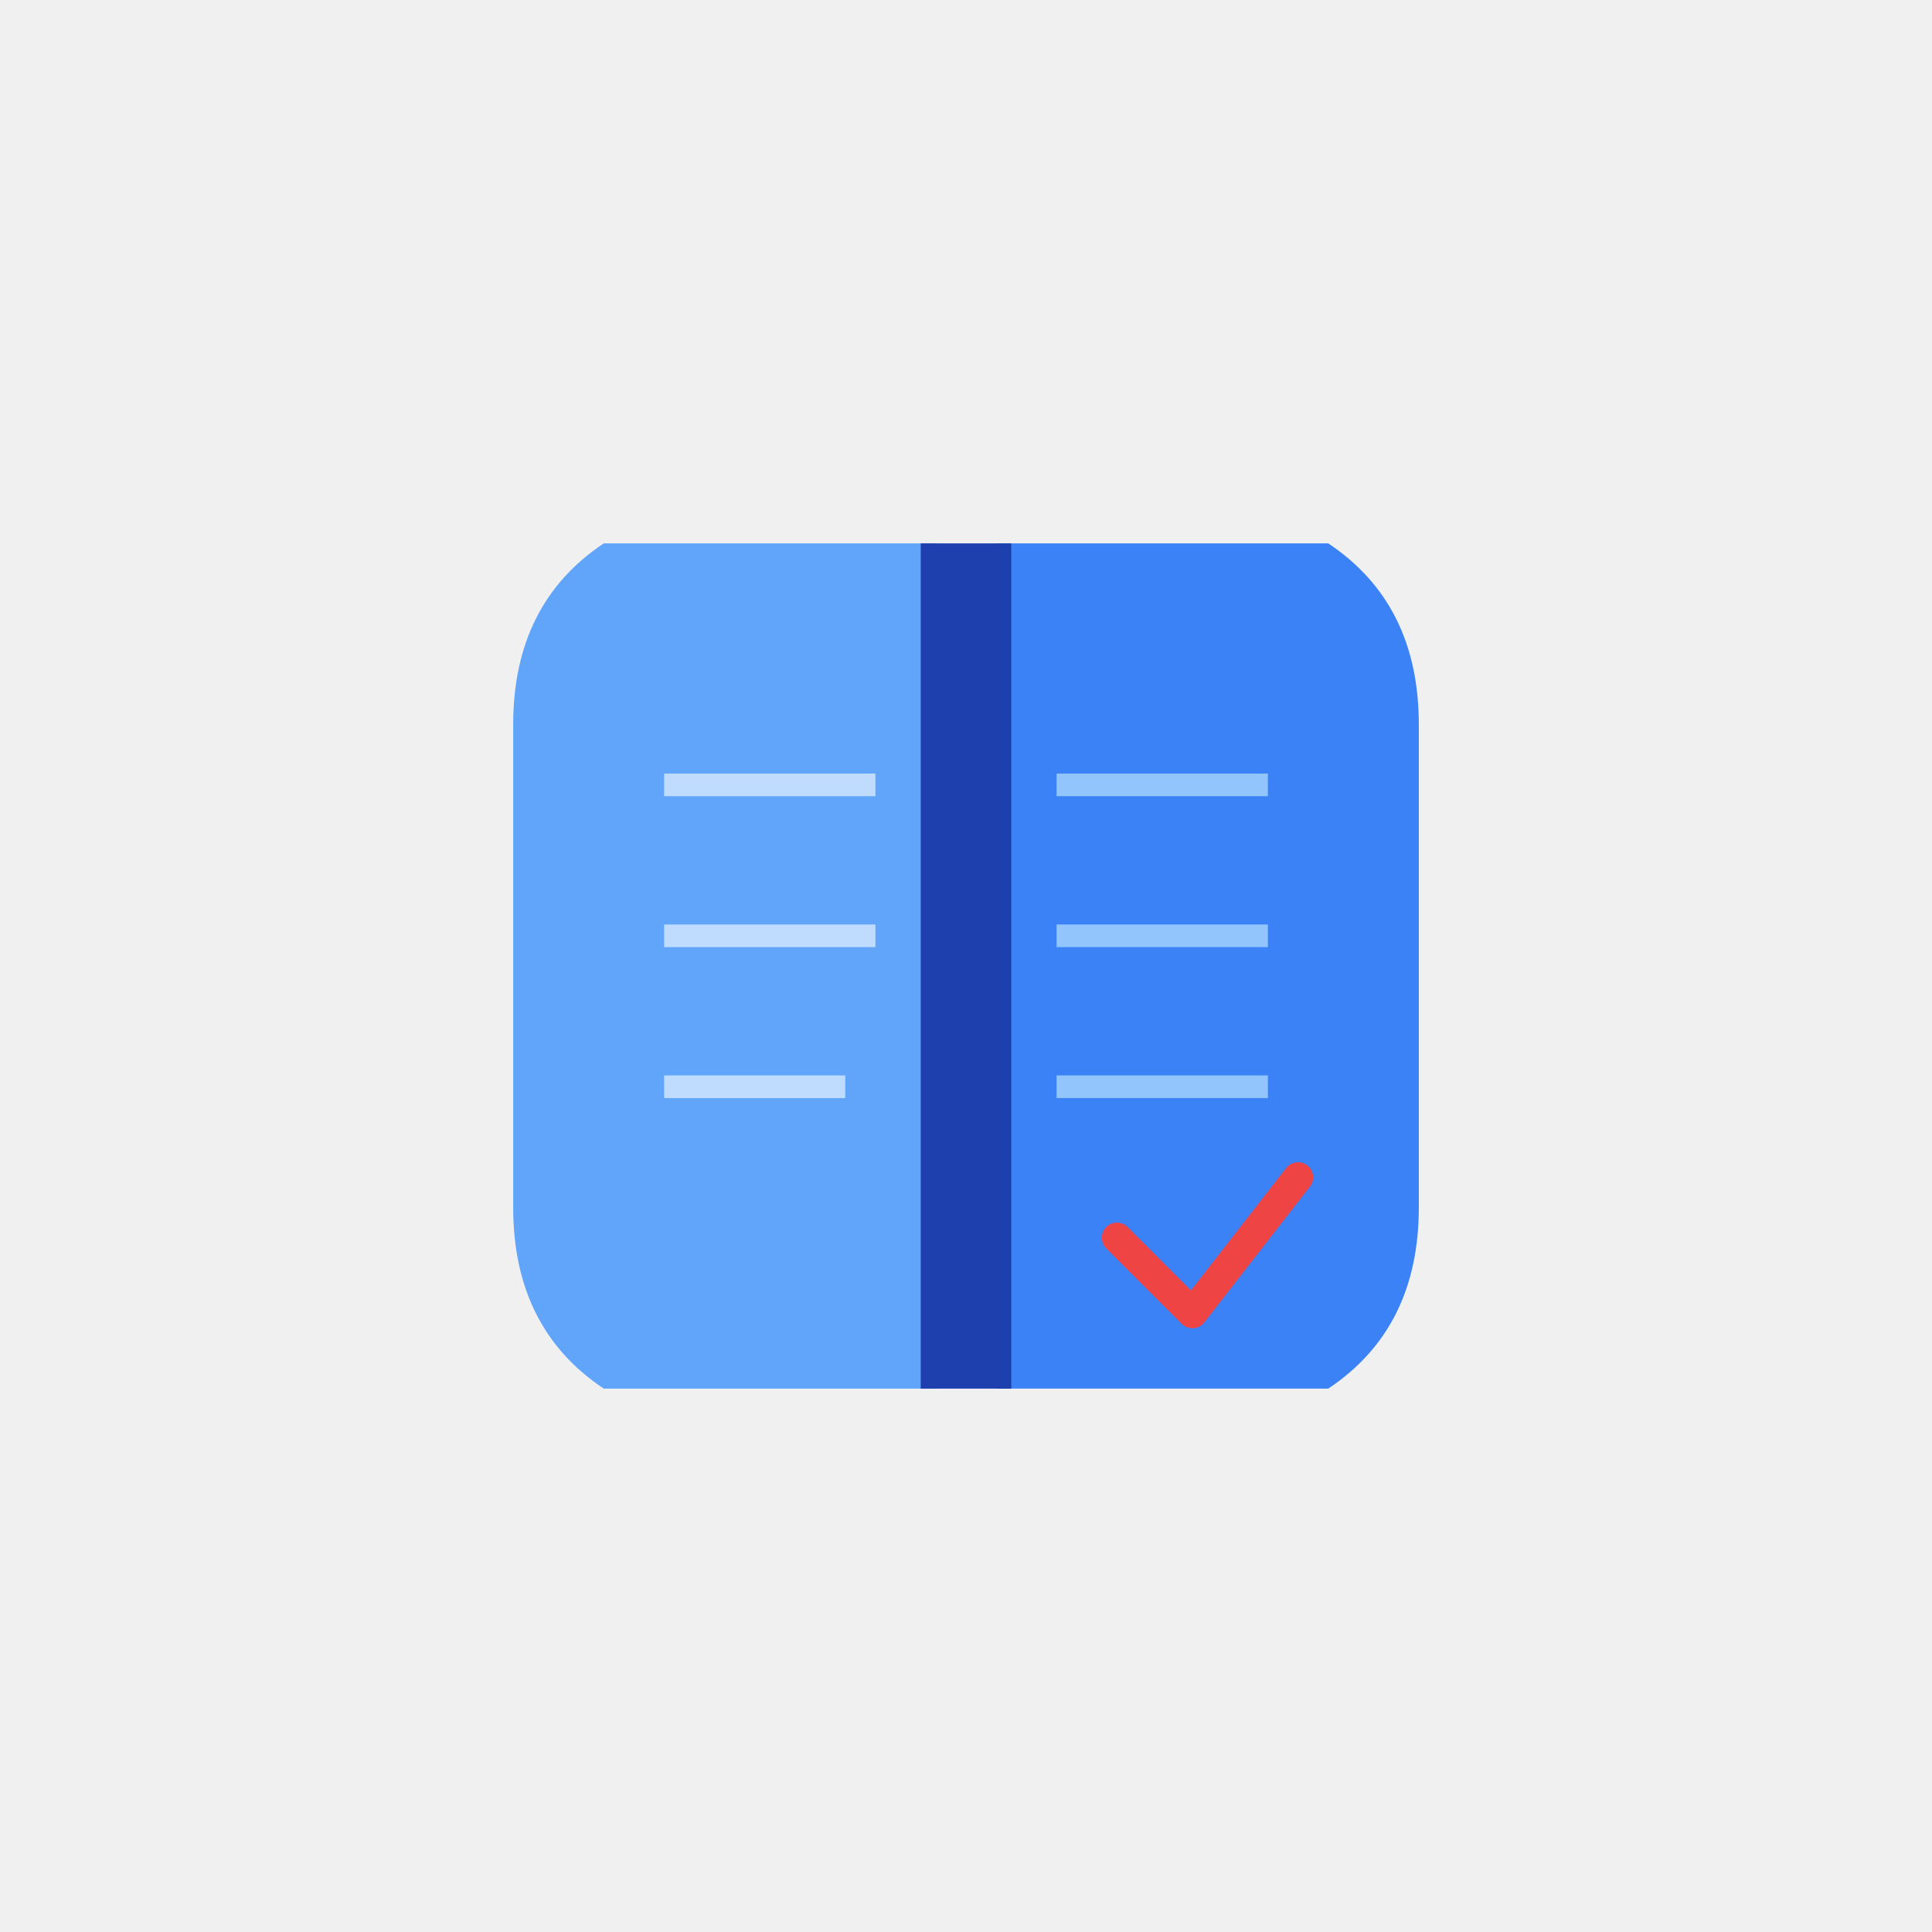
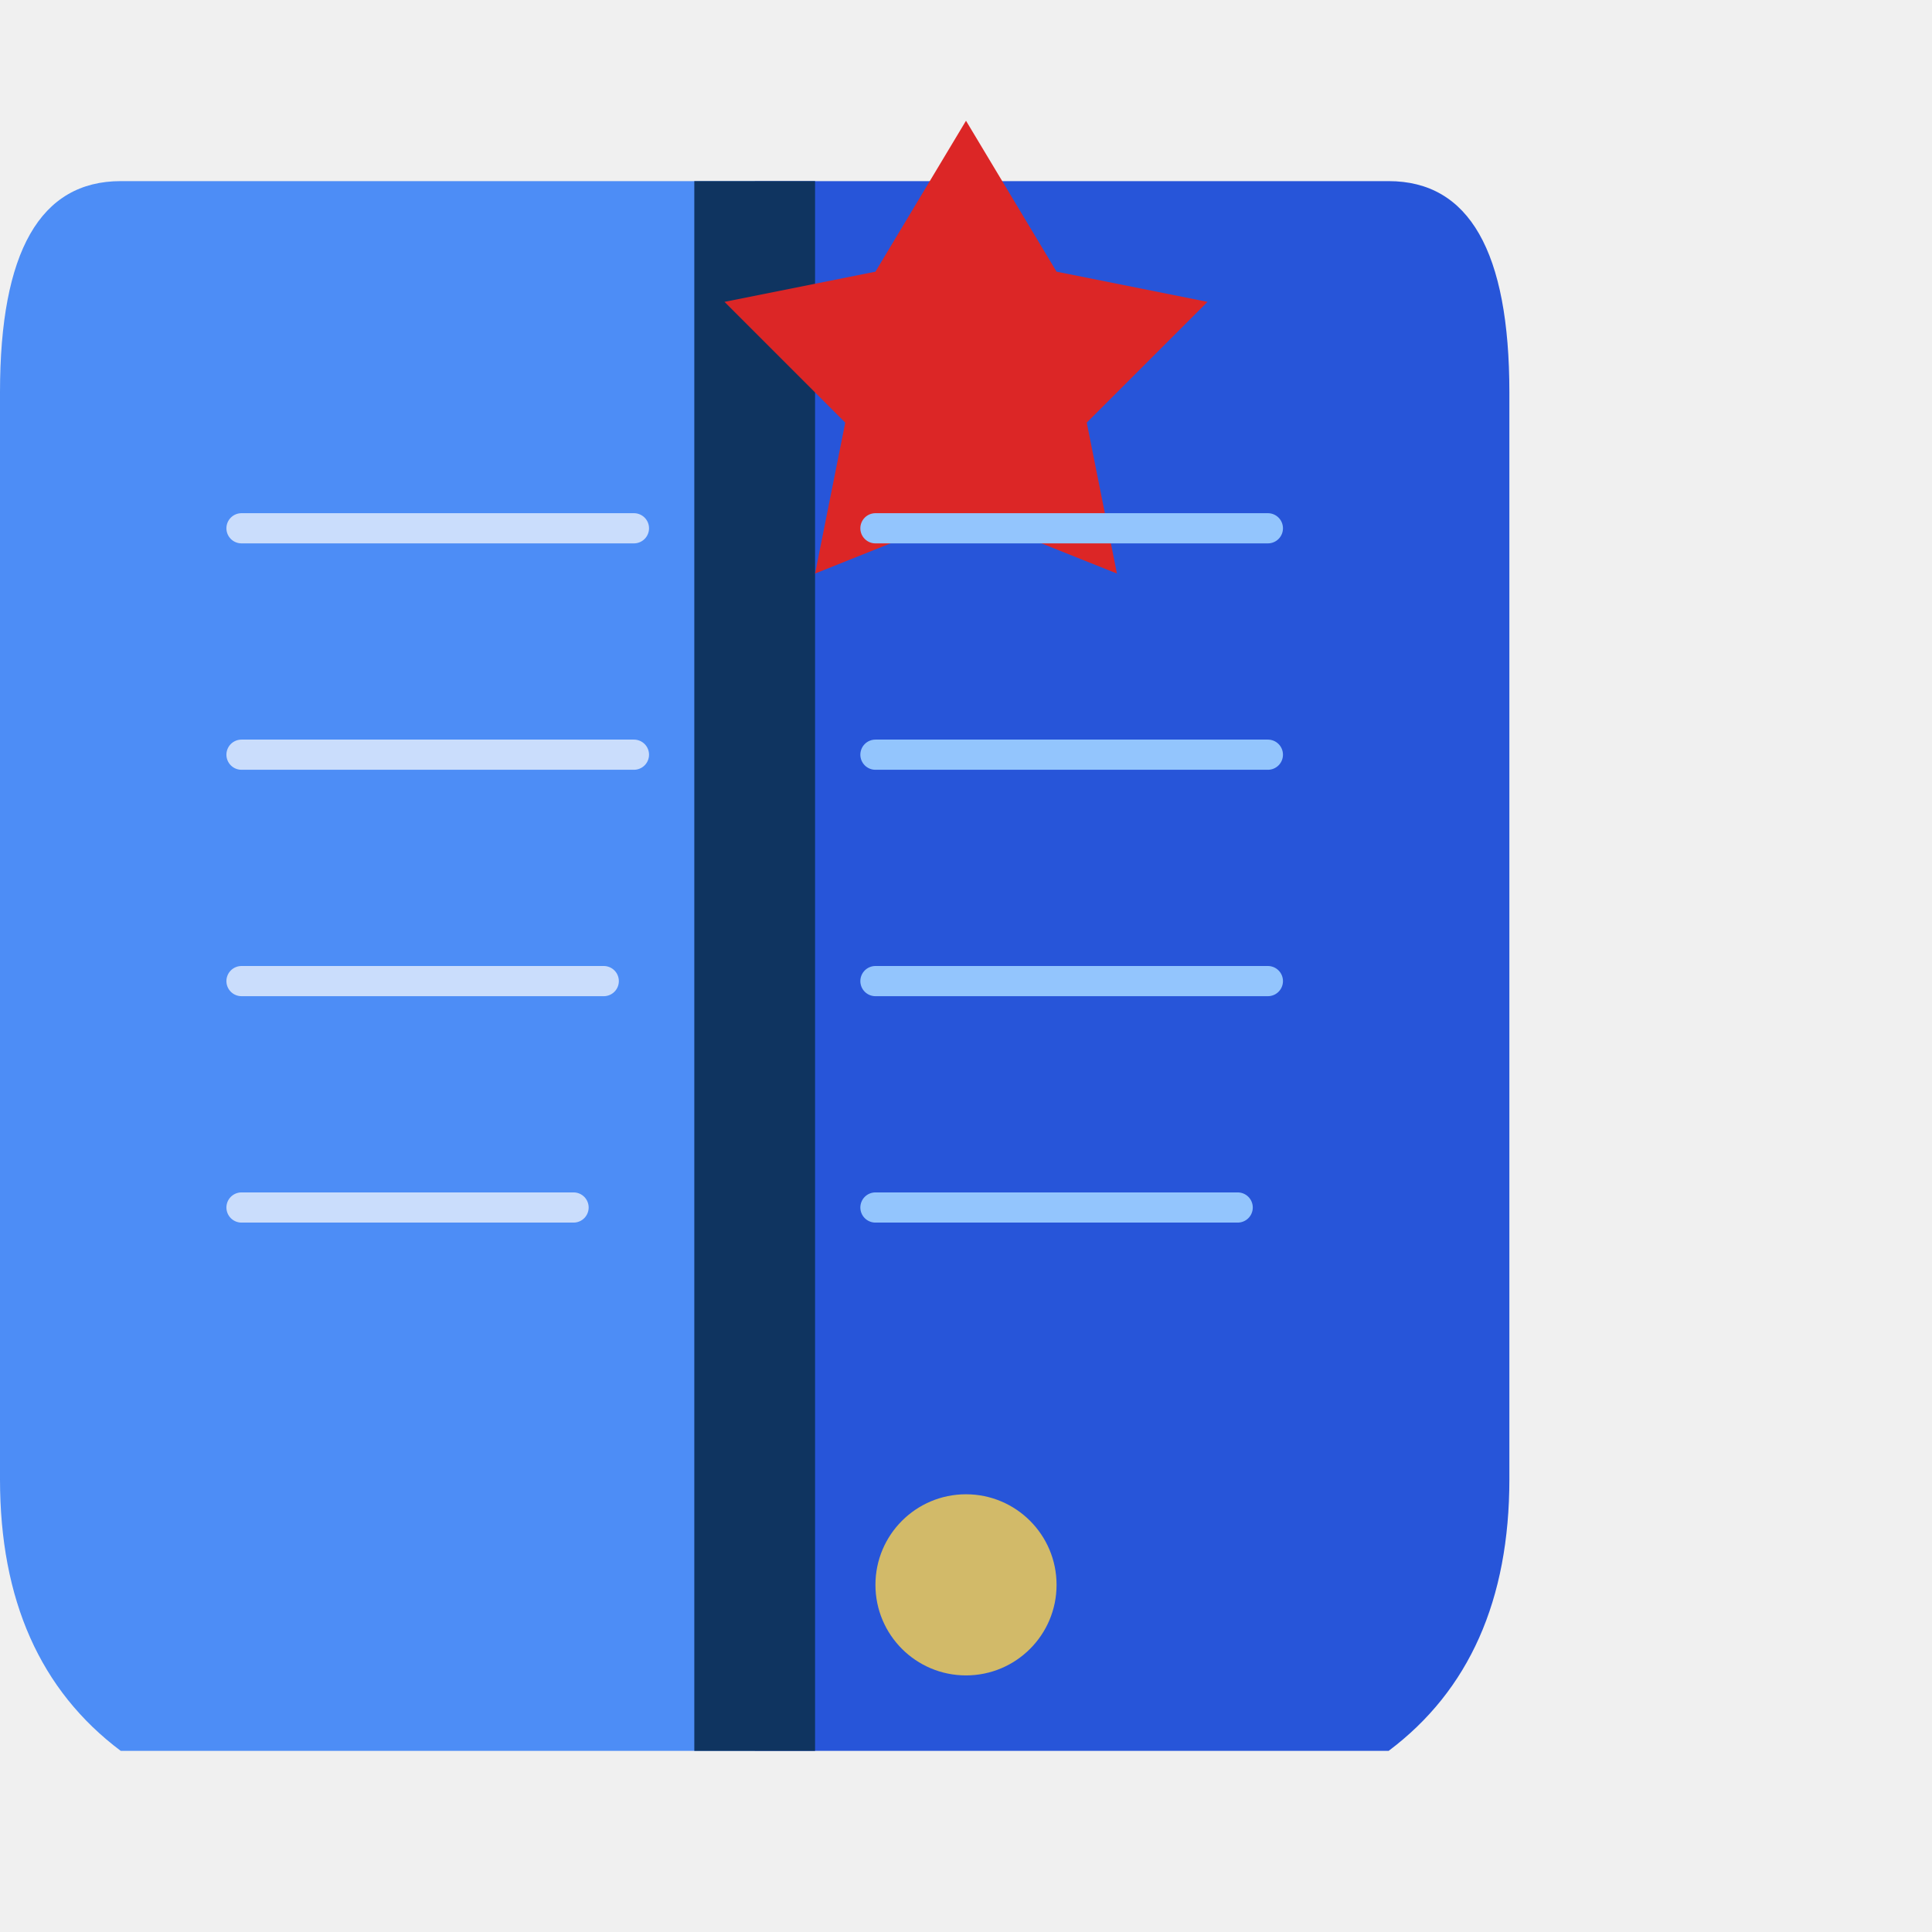
<svg xmlns="http://www.w3.org/2000/svg" viewBox="0 0 128 128">
-   <g transform="translate(64, 64)">
-     <path d="M -24 -28 L -2 -28 L -2 28 L -24 28 Q -30 24 -30 16 L -30 -16 Q -30 -24 -24 -28 Z" fill="#60A5FA" />
-     <path d="M 2 -28 L 24 -28 Q 30 -24 30 -16 L 30 16 Q 30 24 24 28 L 2 28 Z" fill="#3B82F6" />
-     <rect x="-3" y="-28" width="6" height="56" fill="#1E40AF" />
-     <line x1="-20" y1="-12" x2="-6" y2="-12" stroke="white" stroke-width="1.5" opacity="0.6" />
-     <line x1="-20" y1="-2" x2="-6" y2="-2" stroke="white" stroke-width="1.5" opacity="0.6" />
-     <line x1="-20" y1="8" x2="-8" y2="8" stroke="white" stroke-width="1.5" opacity="0.6" />
-     <line x1="6" y1="-12" x2="20" y2="-12" stroke="#93C5FD" stroke-width="1.5" />
-     <line x1="6" y1="-2" x2="20" y2="-2" stroke="#93C5FD" stroke-width="1.5" />
-     <line x1="6" y1="8" x2="20" y2="8" stroke="#93C5FD" stroke-width="1.5" />
-     <g transform="translate(16, 18)">
-       <path d="M -6 0 L -1 5 L 6 -4" fill="none" stroke="#EF4444" stroke-width="2" stroke-linecap="round" stroke-linejoin="round" />
-     </g>
-   </g>
+   <path d="M 8 12 L 50 12 L 50 116 L 8 116 Q 0 110 0 98 L 0 26 Q 0 12 8 12 Z" fill="#3B82F6" opacity="0.9" />
+   <path d="M 50 12 L 92 12 Q 100 12 100 26 L 100 98 Q 100 110 92 116 L 50 116 Z" fill="#1D4ED8" opacity="0.95" />
+   <rect x="46" y="12" width="8" height="104" fill="#0F3460" />
+   <path d="M 64 8 L 70 18 L 80 20 L 72 28 L 74 38 L 64 34 L 54 38 L 56 28 L 48 20 L 58 18 Z" fill="#DC2626" />
+   <line x1="16" y1="35" x2="42" y2="35" stroke="white" stroke-width="2" opacity="0.7" stroke-linecap="round" />
+   <line x1="16" y1="50" x2="42" y2="50" stroke="white" stroke-width="2" opacity="0.7" stroke-linecap="round" />
+   <line x1="16" y1="65" x2="40" y2="65" stroke="white" stroke-width="2" opacity="0.7" stroke-linecap="round" />
+   <line x1="16" y1="80" x2="38" y2="80" stroke="white" stroke-width="2" opacity="0.7" stroke-linecap="round" />
+   <line x1="58" y1="35" x2="84" y2="35" stroke="#93C5FD" stroke-width="2" stroke-linecap="round" />
+   <line x1="58" y1="50" x2="84" y2="50" stroke="#93C5FD" stroke-width="2" stroke-linecap="round" />
+   <line x1="58" y1="65" x2="84" y2="65" stroke="#93C5FD" stroke-width="2" stroke-linecap="round" />
+   <line x1="58" y1="80" x2="82" y2="80" stroke="#93C5FD" stroke-width="2" stroke-linecap="round" />
+   <circle cx="64" cy="105" r="6" fill="#FCD34D" opacity="0.8" />
</svg>
